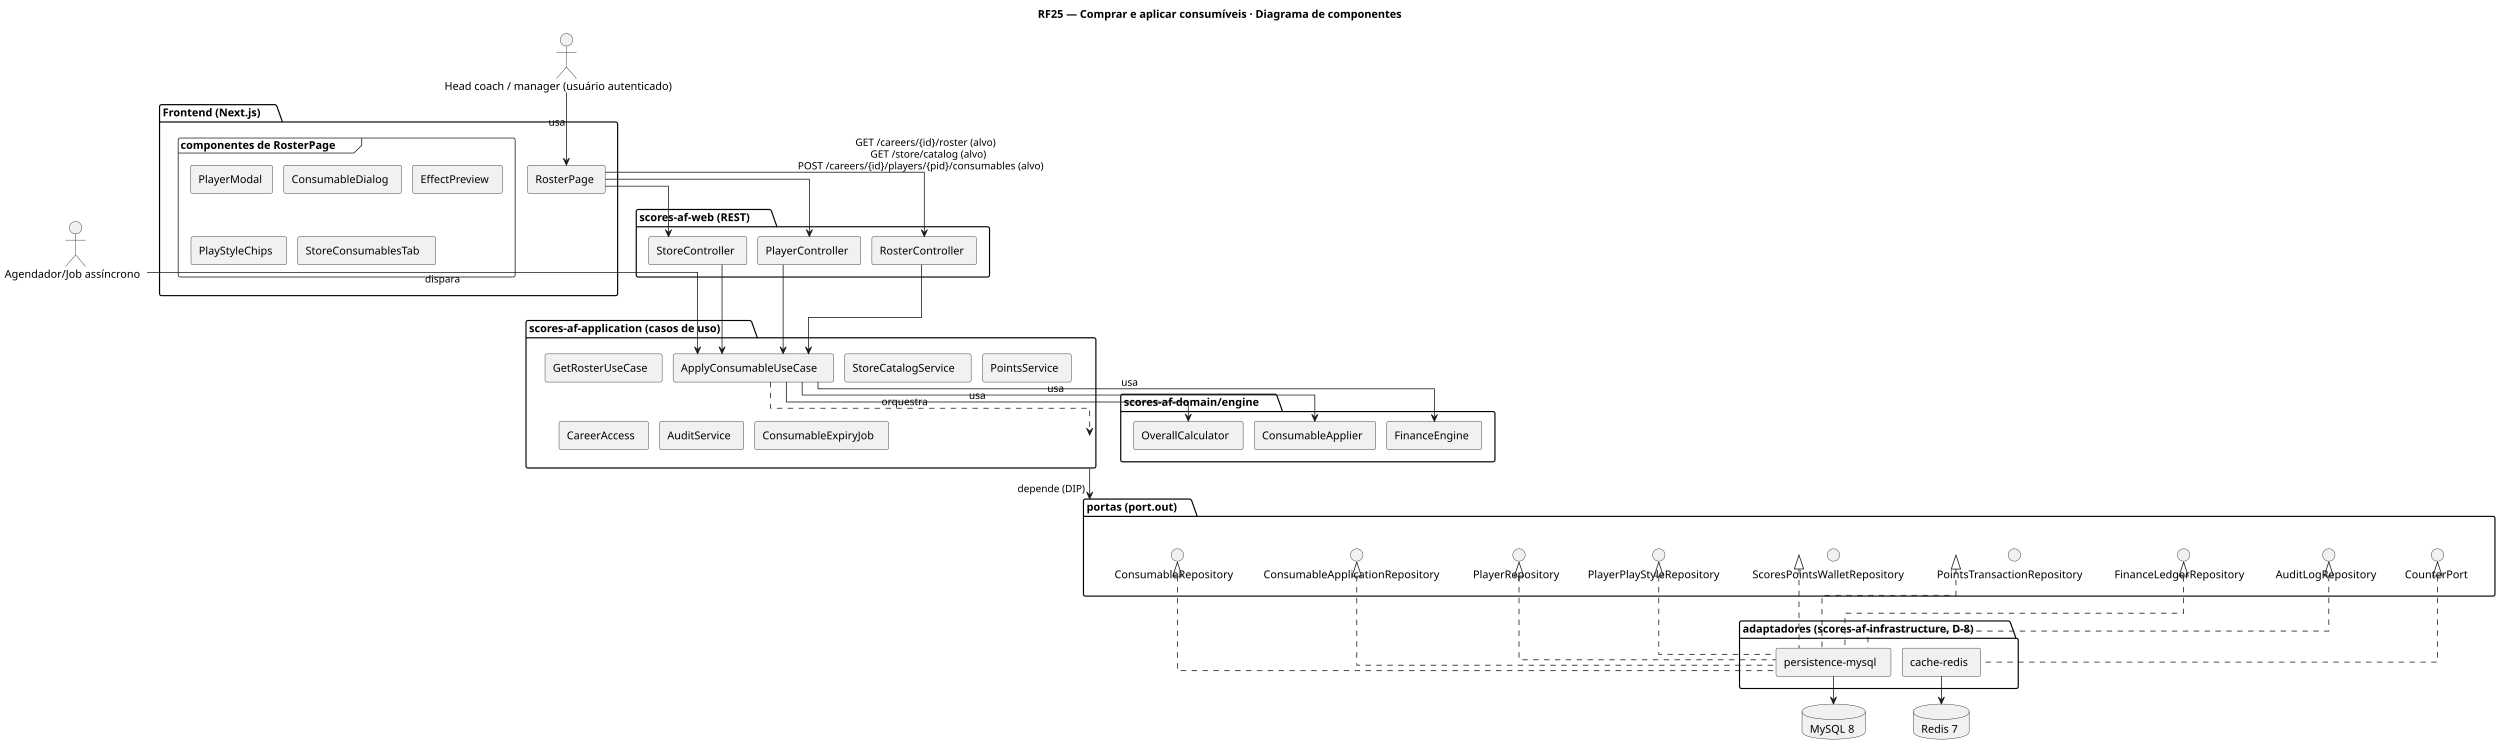
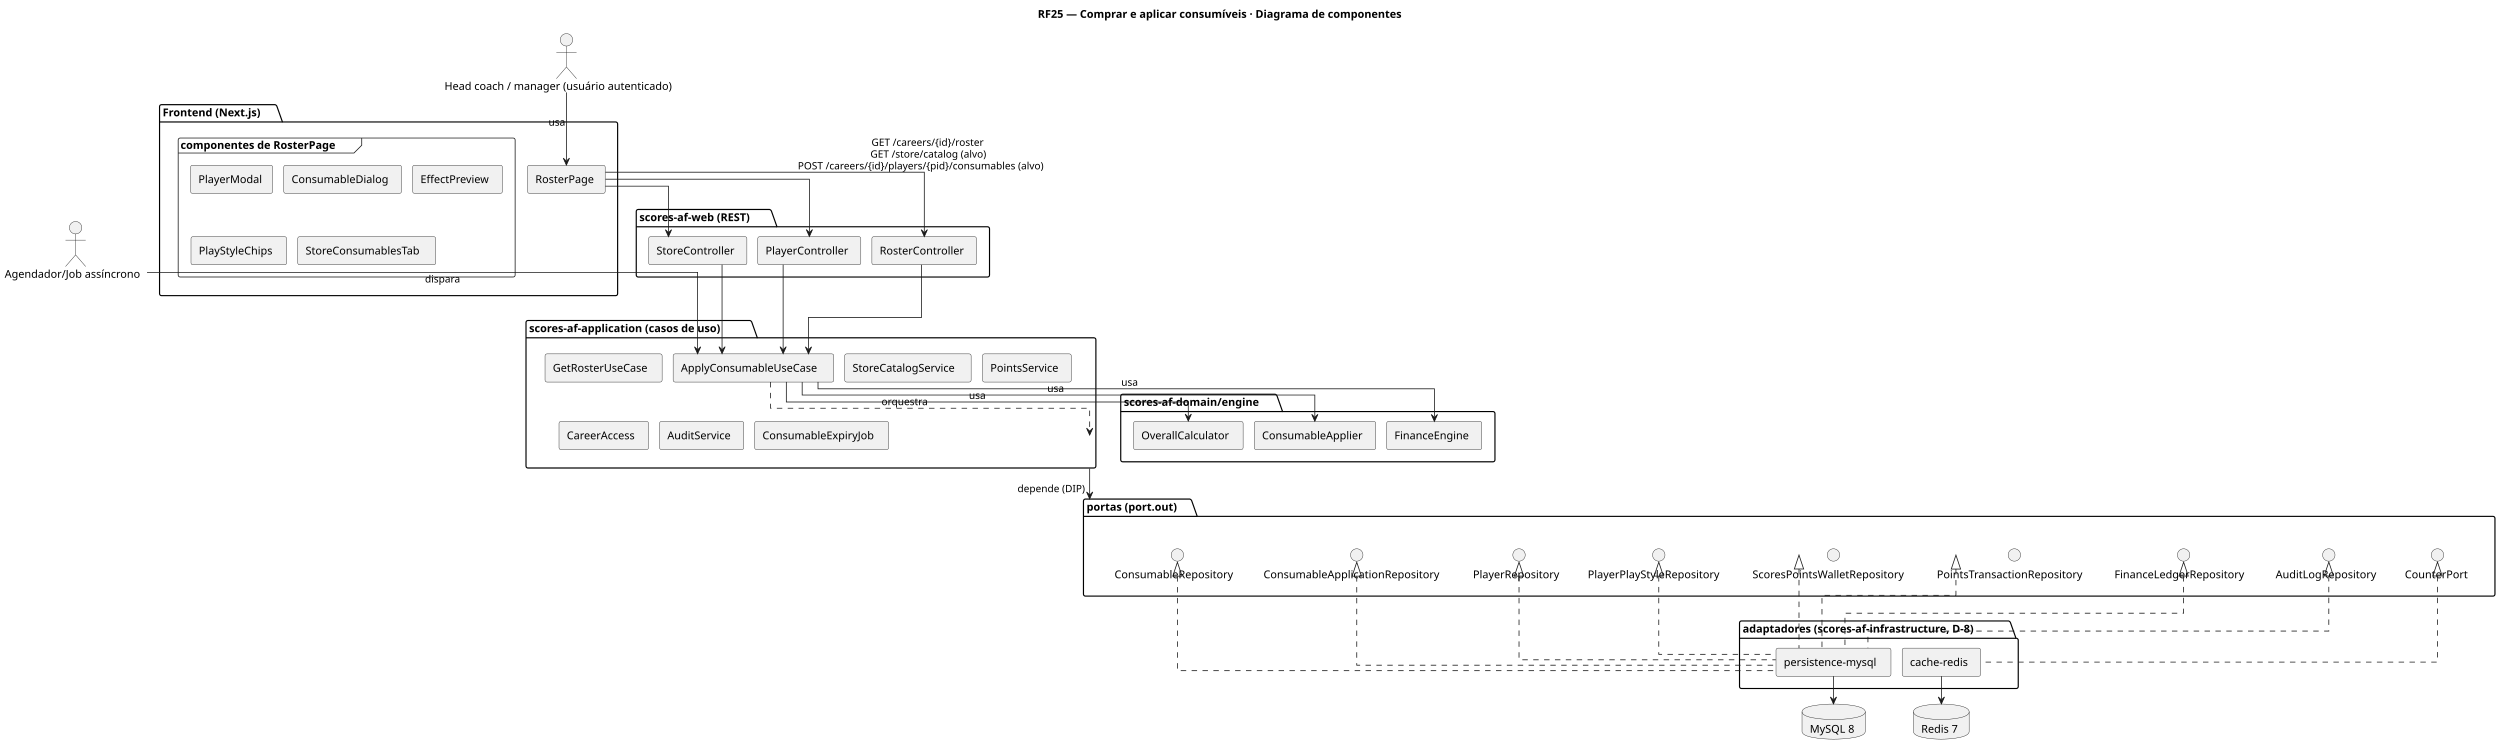
<svg xmlns="http://www.w3.org/2000/svg" contentStyleType="text/css" data-diagram-type="DESCRIPTION" height="969px" preserveAspectRatio="none" style="width:3220px;height:969px;background:#FFFFFF;" version="1.1" viewBox="0 0 3220 969" width="3220px" zoomAndPan="magnify">
  <defs />
  <g>
    <g class="title" data-source-line="1">
      <text fill="#000000" font-family="sans-serif" font-size="14" font-weight="bold" lengthAdjust="spacing" textLength="533.189" x="1336.655" y="22.995">RF25 — Comprar e aplicar consumíveis · Diagrama de componentes</text>
    </g>
    <g class="cluster" data-entity="pkg_fe" data-source-line="8" data-uid="ent0004" id="cluster_pkg_fe">
      <path d="M208,134.797 L354.284,134.797 A3.75,3.75 0 0 1 356.784,137.297 L363.784,157.094 L793,157.094 A2.5,2.5 0 0 1 795.5,159.594 L795.5,378.297 A2.5,2.5 0 0 1 793,380.797 L208,380.797 A2.5,2.5 0 0 1 205.5,378.297 L205.5,137.297 A2.5,2.5 0 0 1 208,134.797" fill="none" style="stroke:#000000;stroke-width:1.5;" />
      <line style="stroke:#000000;stroke-width:1.5;" x1="205.5" x2="363.784" y1="157.094" y2="157.094" />
      <text fill="#000000" font-family="sans-serif" font-size="14" font-weight="bold" lengthAdjust="spacing" textLength="145.284" x="209.5" y="149.792">Frontend (Next.js)</text>
    </g>
    <g class="cluster" data-entity="pkg_fe_sub" data-source-line="10" data-uid="ent0006" id="cluster_pkg_fe_sub">
      <rect fill="none" height="179" rx="2.5" ry="2.5" style="stroke:#181818;stroke-width:1;" width="434" x="229.5" y="177.797" />
      <path d="M465.906,177.797 L465.906,187.094 L455.906,197.094 L229.5,197.094" fill="none" style="stroke:#181818;stroke-width:1;" />
      <text fill="#000000" font-family="sans-serif" font-size="14" font-weight="bold" lengthAdjust="spacing" textLength="226.406" x="232.5" y="191.792">componentes de RosterPage</text>
    </g>
    <g class="cluster" data-entity="pkg_web" data-source-line="18" data-uid="ent0012" id="cluster_pkg_web">
      <path d="M822,269.797 L991.239,269.797 A3.75,3.75 0 0 1 993.739,272.297 L1000.739,292.094 L1272,292.094 A2.5,2.5 0 0 1 1274.5,294.594 L1274.5,354.297 A2.5,2.5 0 0 1 1272,356.797 L822,356.797 A2.5,2.5 0 0 1 819.5,354.297 L819.5,272.297 A2.5,2.5 0 0 1 822,269.797" fill="none" style="stroke:#000000;stroke-width:1.5;" />
      <line style="stroke:#000000;stroke-width:1.5;" x1="819.5" x2="1000.739" y1="292.094" y2="292.094" />
      <text fill="#000000" font-family="sans-serif" font-size="14" font-weight="bold" lengthAdjust="spacing" textLength="168.239" x="823.5" y="284.792">scores-af-web (REST)</text>
    </g>
    <g class="cluster" data-entity="pkg_app" data-source-line="23" data-uid="ent0016" id="cluster_pkg_app">
      <path d="M680,412.797 L965.936,412.797 A3.75,3.75 0 0 1 968.436,415.297 L975.436,435.094 L1409,435.094 A2.5,2.5 0 0 1 1411.5,437.594 L1411.5,600.297 A2.5,2.5 0 0 1 1409,602.797 L680,602.797 A2.5,2.5 0 0 1 677.5,600.297 L677.5,415.297 A2.5,2.5 0 0 1 680,412.797" fill="none" style="stroke:#000000;stroke-width:1.5;" />
      <line style="stroke:#000000;stroke-width:1.5;" x1="677.5" x2="975.436" y1="435.094" y2="435.094" />
      <text fill="#000000" font-family="sans-serif" font-size="14" font-weight="bold" lengthAdjust="spacing" textLength="284.935" x="681.5" y="427.792">scores-af-application (casos de uso)</text>
    </g>
    <g class="cluster" data-entity="pkg_eng" data-source-line="32" data-uid="ent0024" id="cluster_pkg_eng">
      <path d="M1446,507.797 L1642.439,507.797 A3.75,3.75 0 0 1 1644.939,510.297 L1651.939,530.094 L1923,530.094 A2.5,2.5 0 0 1 1925.5,532.594 L1925.5,592.297 A2.5,2.5 0 0 1 1923,594.797 L1446,594.797 A2.5,2.5 0 0 1 1443.5,592.297 L1443.5,510.297 A2.5,2.5 0 0 1 1446,507.797" fill="none" style="stroke:#000000;stroke-width:1.5;" />
      <line style="stroke:#000000;stroke-width:1.5;" x1="1443.5" x2="1651.939" y1="530.094" y2="530.094" />
      <text fill="#000000" font-family="sans-serif" font-size="14" font-weight="bold" lengthAdjust="spacing" textLength="195.44" x="1447.5" y="522.792">scores-af-domain/engine</text>
    </g>
    <g class="cluster" data-entity="pkg_ports" data-source-line="37" data-uid="ent0028" id="cluster_pkg_ports">
      <path d="M1398,642.797 L1532.52,642.797 A3.75,3.75 0 0 1 1535.02,645.297 L1542.02,665.094 L3211,665.094 A2.5,2.5 0 0 1 3213.5,667.594 L3213.5,765.297 A2.5,2.5 0 0 1 3211,767.797 L1398,767.797 A2.5,2.5 0 0 1 1395.5,765.297 L1395.5,645.297 A2.5,2.5 0 0 1 1398,642.797" fill="none" style="stroke:#000000;stroke-width:1.5;" />
      <line style="stroke:#000000;stroke-width:1.5;" x1="1395.5" x2="1542.02" y1="665.094" y2="665.094" />
      <text fill="#000000" font-family="sans-serif" font-size="14" font-weight="bold" lengthAdjust="spacing" textLength="133.519" x="1399.5" y="657.792">portas (port.out)</text>
    </g>
    <g class="cluster" data-entity="pkg_ad" data-source-line="48" data-uid="ent0038" id="cluster_pkg_ad">
      <path d="M2243,799.797 L2587.089,799.797 A3.75,3.75 0 0 1 2589.589,802.297 L2596.589,822.094 L2597,822.094 A2.5,2.5 0 0 1 2599.5,824.594 L2599.5,884.297 A2.5,2.5 0 0 1 2597,886.797 L2243,886.797 A2.5,2.5 0 0 1 2240.5,884.297 L2240.5,802.297 A2.5,2.5 0 0 1 2243,799.797" fill="none" style="stroke:#000000;stroke-width:1.5;" />
      <line style="stroke:#000000;stroke-width:1.5;" x1="2240.5" x2="2596.589" y1="822.094" y2="822.094" />
      <text fill="#000000" font-family="sans-serif" font-size="14" font-weight="bold" lengthAdjust="spacing" textLength="343.089" x="2244.5" y="814.792">adaptadores (scores-af-infrastructure, D-8)</text>
    </g>
    <g class="entity" data-entity="c3" data-source-line="9" data-uid="ent0005" id="entity_c3">
      <rect fill="#F1F1F1" height="36.297" rx="2.5" ry="2.5" style="stroke:#181818;stroke-width:0.5;" width="99.967" x="679.5" y="212.797" />
      <text fill="#000000" font-family="sans-serif" font-size="14" lengthAdjust="spacing" textLength="79.967" x="689.5" y="235.792">RosterPage</text>
    </g>
    <g class="entity" data-entity="c4" data-source-line="11" data-uid="ent0007" id="entity_c4">
      <rect fill="#F1F1F1" height="36.297" rx="2.5" ry="2.5" style="stroke:#181818;stroke-width:0.5;" width="105.565" x="245.5" y="212.797" />
      <text fill="#000000" font-family="sans-serif" font-size="14" lengthAdjust="spacing" textLength="85.565" x="255.5" y="235.792">PlayerModal</text>
    </g>
    <g class="entity" data-entity="c5" data-source-line="12" data-uid="ent0008" id="entity_c5">
      <rect fill="#F1F1F1" height="36.297" rx="2.5" ry="2.5" style="stroke:#181818;stroke-width:0.5;" width="151.578" x="365.5" y="212.797" />
      <text fill="#000000" font-family="sans-serif" font-size="14" lengthAdjust="spacing" textLength="131.578" x="375.5" y="235.792">ConsumableDialog</text>
    </g>
    <g class="entity" data-entity="c6" data-source-line="13" data-uid="ent0009" id="entity_c6">
      <rect fill="#F1F1F1" height="36.297" rx="2.5" ry="2.5" style="stroke:#181818;stroke-width:0.5;" width="115.553" x="531.5" y="212.797" />
      <text fill="#000000" font-family="sans-serif" font-size="14" lengthAdjust="spacing" textLength="95.553" x="541.5" y="235.792">EffectPreview</text>
    </g>
    <g class="entity" data-entity="c7" data-source-line="14" data-uid="ent0010" id="entity_c7">
      <rect fill="#F1F1F1" height="36.297" rx="2.5" ry="2.5" style="stroke:#181818;stroke-width:0.5;" width="123.079" x="246" y="304.797" />
      <text fill="#000000" font-family="sans-serif" font-size="14" lengthAdjust="spacing" textLength="103.079" x="256" y="327.792">PlayStyleChips</text>
    </g>
    <g class="entity" data-entity="c8" data-source-line="15" data-uid="ent0011" id="entity_c8">
      <rect fill="#F1F1F1" height="36.297" rx="2.5" ry="2.5" style="stroke:#181818;stroke-width:0.5;" width="177.609" x="383.5" y="304.797" />
      <text fill="#000000" font-family="sans-serif" font-size="14" lengthAdjust="spacing" textLength="157.609" x="393.5" y="327.792">StoreConsumablesTab</text>
    </g>
    <g class="entity" data-entity="c9" data-source-line="19" data-uid="ent0013" id="entity_c9">
      <rect fill="#F1F1F1" height="36.297" rx="2.5" ry="2.5" style="stroke:#181818;stroke-width:0.5;" width="134.618" x="1123" y="304.797" />
      <text fill="#000000" font-family="sans-serif" font-size="14" lengthAdjust="spacing" textLength="114.618" x="1133" y="327.792">RosterController</text>
    </g>
    <g class="entity" data-entity="c10" data-source-line="20" data-uid="ent0014" id="entity_c10">
      <rect fill="#F1F1F1" height="36.297" rx="2.5" ry="2.5" style="stroke:#181818;stroke-width:0.5;" width="132.738" x="976" y="304.797" />
      <text fill="#000000" font-family="sans-serif" font-size="14" lengthAdjust="spacing" textLength="112.738" x="986" y="327.792">PlayerController</text>
    </g>
    <g class="entity" data-entity="c11" data-source-line="21" data-uid="ent0015" id="entity_c11">
      <rect fill="#F1F1F1" height="36.297" rx="2.5" ry="2.5" style="stroke:#181818;stroke-width:0.5;" width="126.483" x="835.5" y="304.797" />
      <text fill="#000000" font-family="sans-serif" font-size="14" lengthAdjust="spacing" textLength="106.483" x="845.5" y="327.792">StoreController</text>
    </g>
    <g class="entity" data-entity="c12" data-source-line="24" data-uid="ent0017" id="entity_c12">
      <rect fill="#F1F1F1" height="36.297" rx="2.5" ry="2.5" style="stroke:#181818;stroke-width:0.5;" width="206.929" x="867" y="455.797" />
      <text fill="#000000" font-family="sans-serif" font-size="14" lengthAdjust="spacing" textLength="186.929" x="877" y="478.792">ApplyConsumableUseCase</text>
    </g>
    <g class="entity" data-entity="c13" data-source-line="25" data-uid="ent0018" id="entity_c13">
      <rect fill="#F1F1F1" height="36.297" rx="2.5" ry="2.5" style="stroke:#181818;stroke-width:0.5;" width="150.812" x="702" y="455.797" />
      <text fill="#000000" font-family="sans-serif" font-size="14" lengthAdjust="spacing" textLength="130.812" x="712" y="478.792">GetRosterUseCase</text>
    </g>
    <g class="entity" data-entity="c14" data-source-line="26" data-uid="ent0019" id="entity_c14">
      <rect fill="#F1F1F1" height="36.297" rx="2.5" ry="2.5" style="stroke:#181818;stroke-width:0.5;" width="162.816" x="1088" y="455.797" />
      <text fill="#000000" font-family="sans-serif" font-size="14" lengthAdjust="spacing" textLength="142.816" x="1098" y="478.792">StoreCatalogService</text>
    </g>
    <g class="entity" data-entity="c15" data-source-line="27" data-uid="ent0020" id="entity_c15">
      <rect fill="#F1F1F1" height="36.297" rx="2.5" ry="2.5" style="stroke:#181818;stroke-width:0.5;" width="114.295" x="1265.5" y="455.797" />
      <text fill="#000000" font-family="sans-serif" font-size="14" lengthAdjust="spacing" textLength="94.295" x="1275.5" y="478.792">PointsService</text>
    </g>
    <g class="entity" data-entity="c16" data-source-line="28" data-uid="ent0021" id="entity_c16">
      <rect fill="#F1F1F1" height="36.297" rx="2.5" ry="2.5" style="stroke:#181818;stroke-width:0.5;" width="115.266" x="720" y="542.797" />
      <text fill="#000000" font-family="sans-serif" font-size="14" lengthAdjust="spacing" textLength="95.266" x="730" y="565.792">CareerAccess</text>
    </g>
    <g class="entity" data-entity="c17" data-source-line="29" data-uid="ent0022" id="entity_c17">
      <rect fill="#F1F1F1" height="36.297" rx="2.5" ry="2.5" style="stroke:#181818;stroke-width:0.5;" width="108.457" x="849.5" y="542.797" />
      <text fill="#000000" font-family="sans-serif" font-size="14" lengthAdjust="spacing" textLength="88.457" x="859.5" y="565.792">AuditService</text>
    </g>
    <g class="entity" data-entity="c18" data-source-line="30" data-uid="ent0023" id="entity_c18">
      <rect fill="#F1F1F1" height="36.297" rx="2.5" ry="2.5" style="stroke:#181818;stroke-width:0.5;" width="172.517" x="972" y="542.797" />
      <text fill="#000000" font-family="sans-serif" font-size="14" lengthAdjust="spacing" textLength="152.517" x="982" y="565.792">ConsumableExpiryJob</text>
    </g>
    <g class="entity" data-entity="c19" data-source-line="33" data-uid="ent0025" id="entity_c19">
      <rect fill="#F1F1F1" height="36.297" rx="2.5" ry="2.5" style="stroke:#181818;stroke-width:0.5;" width="122.56" x="1786" y="542.797" />
      <text fill="#000000" font-family="sans-serif" font-size="14" lengthAdjust="spacing" textLength="102.56" x="1796" y="565.792">FinanceEngine</text>
    </g>
    <g class="entity" data-entity="c20" data-source-line="34" data-uid="ent0026" id="entity_c20">
      <rect fill="#F1F1F1" height="36.297" rx="2.5" ry="2.5" style="stroke:#181818;stroke-width:0.5;" width="156.486" x="1615.5" y="542.797" />
      <text fill="#000000" font-family="sans-serif" font-size="14" lengthAdjust="spacing" textLength="136.486" x="1625.5" y="565.792">ConsumableApplier</text>
    </g>
    <g class="entity" data-entity="c21" data-source-line="35" data-uid="ent0027" id="entity_c21">
      <rect fill="#F1F1F1" height="36.297" rx="2.5" ry="2.5" style="stroke:#181818;stroke-width:0.5;" width="141.126" x="1460" y="542.797" />
      <text fill="#000000" font-family="sans-serif" font-size="14" lengthAdjust="spacing" textLength="121.126" x="1470" y="565.792">OverallCalculator</text>
    </g>
    <g class="entity" data-entity="c22" data-source-line="38" data-uid="ent0029" id="entity_c22">
      <ellipse cx="1516.5" cy="714.797" fill="#F1F1F1" rx="8" ry="8" style="stroke:#181818;stroke-width:0.5;" />
      <text fill="#000000" font-family="sans-serif" font-size="14" lengthAdjust="spacing" textLength="162.06" x="1435.47" y="744.792">ConsumableRepository</text>
    </g>
    <g class="entity" data-entity="c23" data-source-line="39" data-uid="ent0030" id="entity_c23">
      <ellipse cx="1747.5" cy="714.797" fill="#F1F1F1" rx="8" ry="8" style="stroke:#181818;stroke-width:0.5;" />
      <text fill="#000000" font-family="sans-serif" font-size="14" lengthAdjust="spacing" textLength="240.283" x="1627.358" y="744.792">ConsumableApplicationRepository</text>
    </g>
    <g class="entity" data-entity="c24" data-source-line="40" data-uid="ent0031" id="entity_c24">
      <ellipse cx="1956.5" cy="714.797" fill="#F1F1F1" rx="8" ry="8" style="stroke:#181818;stroke-width:0.5;" />
      <text fill="#000000" font-family="sans-serif" font-size="14" lengthAdjust="spacing" textLength="118.638" x="1897.181" y="744.792">PlayerRepository</text>
    </g>
    <g class="entity" data-entity="c25" data-source-line="41" data-uid="ent0032" id="entity_c25">
      <ellipse cx="2136.5" cy="714.797" fill="#F1F1F1" rx="8" ry="8" style="stroke:#181818;stroke-width:0.5;" />
      <text fill="#000000" font-family="sans-serif" font-size="14" lengthAdjust="spacing" textLength="182.998" x="2045.001" y="744.792">PlayerPlayStyleRepository</text>
    </g>
    <g class="entity" data-entity="c26" data-source-line="42" data-uid="ent0033" id="entity_c26">
      <ellipse cx="2361.5" cy="714.797" fill="#F1F1F1" rx="8" ry="8" style="stroke:#181818;stroke-width:0.5;" />
      <text fill="#000000" font-family="sans-serif" font-size="14" lengthAdjust="spacing" textLength="208.742" x="2257.129" y="744.792">ScoresPointsWalletRepository</text>
    </g>
    <g class="entity" data-entity="c27" data-source-line="43" data-uid="ent0034" id="entity_c27">
      <ellipse cx="2594.5" cy="714.797" fill="#F1F1F1" rx="8" ry="8" style="stroke:#181818;stroke-width:0.5;" />
      <text fill="#000000" font-family="sans-serif" font-size="14" lengthAdjust="spacing" textLength="199.773" x="2494.613" y="744.792">PointsTransactionRepository</text>
    </g>
    <g class="entity" data-entity="c28" data-source-line="44" data-uid="ent0035" id="entity_c28">
      <ellipse cx="2812.5" cy="714.797" fill="#F1F1F1" rx="8" ry="8" style="stroke:#181818;stroke-width:0.5;" />
      <text fill="#000000" font-family="sans-serif" font-size="14" lengthAdjust="spacing" textLength="178.206" x="2723.397" y="744.792">FinanceLedgerRepository</text>
    </g>
    <g class="entity" data-entity="c29" data-source-line="45" data-uid="ent0036" id="entity_c29">
      <ellipse cx="2999.5" cy="714.797" fill="#F1F1F1" rx="8" ry="8" style="stroke:#181818;stroke-width:0.5;" />
      <text fill="#000000" font-family="sans-serif" font-size="14" lengthAdjust="spacing" textLength="137.04" x="2930.98" y="744.792">AuditLogRepository</text>
    </g>
    <g class="entity" data-entity="c30" data-source-line="46" data-uid="ent0037" id="entity_c30">
      <ellipse cx="3139.5" cy="714.797" fill="#F1F1F1" rx="8" ry="8" style="stroke:#181818;stroke-width:0.5;" />
      <text fill="#000000" font-family="sans-serif" font-size="14" lengthAdjust="spacing" textLength="84.198" x="3097.401" y="744.792">CounterPort</text>
    </g>
    <g class="entity" data-entity="c31" data-source-line="49" data-uid="ent0039" id="entity_c31">
      <rect fill="#F1F1F1" height="36.297" rx="2.5" ry="2.5" style="stroke:#181818;stroke-width:0.5;" width="148.065" x="2287.5" y="834.797" />
      <text fill="#000000" font-family="sans-serif" font-size="14" lengthAdjust="spacing" textLength="128.065" x="2297.5" y="857.792">persistence-mysql</text>
    </g>
    <g class="entity" data-entity="c32" data-source-line="50" data-uid="ent0040" id="entity_c32">
      <rect fill="#F1F1F1" height="36.297" rx="2.5" ry="2.5" style="stroke:#181818;stroke-width:0.5;" width="100.951" x="2450" y="834.797" />
      <text fill="#000000" font-family="sans-serif" font-size="14" lengthAdjust="spacing" textLength="80.951" x="2460" y="857.792">cache-redis</text>
    </g>
    <g class="entity" data-entity="c1" data-source-line="6" data-uid="ent0002" id="entity_c1">
      <ellipse cx="729.6" cy="51.297" fill="#F1F1F1" rx="8" ry="8" style="stroke:#181818;stroke-width:0.5;" />
      <path d="M729.6,59.297 L729.6,86.297 M716.6,67.297 L742.6,67.297 M729.6,86.297 L716.6,101.297 M729.6,86.297 L742.6,101.297" fill="none" style="stroke:#181818;stroke-width:0.5;" />
      <text fill="#000000" font-family="sans-serif" font-size="14" lengthAdjust="spacing" textLength="314.2" x="572.5" y="115.792">Head coach / manager (usuário autenticado)</text>
    </g>
    <g class="entity" data-entity="c2" data-source-line="7" data-uid="ent0003" id="entity_c2">
      <ellipse cx="97.379" cy="293.297" fill="#F1F1F1" rx="8" ry="8" style="stroke:#181818;stroke-width:0.5;" />
      <path d="M97.379,301.297 L97.379,328.297 M84.379,309.297 L110.379,309.297 M97.379,328.297 L84.379,343.297 M97.379,328.297 L110.379,343.297" fill="none" style="stroke:#181818;stroke-width:0.5;" />
      <text fill="#000000" font-family="sans-serif" font-size="14" lengthAdjust="spacing" textLength="182.759" x="6" y="357.792">Agendador/Job assíncrono</text>
    </g>
    <g class="entity" data-entity="s1" data-source-line="52" data-uid="ent0041" id="entity_s1">
      <path d="M2321,916.797 C2321,906.797 2361.714,906.797 2361.714,906.797 C2361.714,906.797 2402.428,906.797 2402.428,916.797 L2402.428,942.094 C2402.428,952.094 2361.714,952.094 2361.714,952.094 C2361.714,952.094 2321,952.094 2321,942.094 L2321,916.797" fill="#F1F1F1" style="stroke:#181818;stroke-width:0.5;" />
      <path d="M2321,916.797 C2321,926.797 2361.714,926.797 2361.714,926.797 C2361.714,926.797 2402.428,926.797 2402.428,916.797" fill="none" style="stroke:#181818;stroke-width:0.5;" />
      <text fill="#000000" font-family="sans-serif" font-size="14" lengthAdjust="spacing" textLength="61.428" x="2331" y="943.792">MySQL 8</text>
    </g>
    <g class="entity" data-entity="s2" data-source-line="53" data-uid="ent0042" id="entity_s2">
      <path d="M2464.5,916.797 C2464.5,906.797 2500.384,906.797 2500.384,906.797 C2500.384,906.797 2536.269,906.797 2536.269,916.797 L2536.269,942.094 C2536.269,952.094 2500.384,952.094 2500.384,952.094 C2500.384,952.094 2464.5,952.094 2464.5,942.094 L2464.5,916.797" fill="#F1F1F1" style="stroke:#181818;stroke-width:0.5;" />
      <path d="M2464.5,916.797 C2464.5,926.797 2500.384,926.797 2500.384,926.797 C2500.384,926.797 2536.269,926.797 2536.269,916.797" fill="none" style="stroke:#181818;stroke-width:0.5;" />
      <text fill="#000000" font-family="sans-serif" font-size="14" lengthAdjust="spacing" textLength="51.769" x="2474.5" y="943.792">Redis 7</text>
    </g>
    <g class="link" data-entity-1="c1" data-entity-2="c3" data-source-line="54" data-uid="lnk43" id="link_c1_c3">
      <path d="M729.5,119.037 C729.5,149.067 729.5,183.547 729.5,206.637" fill="none" id="c1-to-c3" style="stroke:#181818;stroke-width:1;" />
      <polygon fill="#181818" points="729.5,212.637,733.5,203.637,729.5,207.637,725.5,203.637,729.5,212.637" style="stroke:#181818;stroke-width:1;" />
      <text fill="#000000" font-family="sans-serif" font-size="13" lengthAdjust="spacing" textLength="22.979" x="706.5" y="161.904">usa</text>
    </g>
    <g class="link" data-entity-1="c2" data-entity-2="c12" data-source-line="55" data-uid="lnk44" id="link_c2_c12">
      <path d="M189.38,350.797 C399.78,350.797 898.5,350.797 898.5,350.797 C898.5,350.797 898.5,415.437 898.5,449.647" fill="none" id="c2-to-c12" style="stroke:#181818;stroke-width:1;" />
      <polygon fill="#181818" points="898.5,455.647,902.5,446.647,898.5,450.647,894.5,446.647,898.5,455.647" style="stroke:#181818;stroke-width:1;" />
      <text fill="#000000" font-family="sans-serif" font-size="13" lengthAdjust="spacing" textLength="48.166" x="547.37" y="363.864">dispara</text>
    </g>
    <g class="link" data-entity-1="c3" data-entity-2="c9" data-source-line="56" data-uid="lnk45" id="link_c3_c9">
      <path d="M779.71,221.797 C899.19,221.797 1190.5,221.797 1190.5,221.797 C1190.5,221.797 1190.5,269.687 1190.5,298.737" fill="none" id="c3-to-c9" style="stroke:#181818;stroke-width:1;" />
      <polygon fill="#181818" points="1190.5,304.737,1194.5,295.737,1190.5,299.737,1186.5,295.737,1190.5,304.737" style="stroke:#181818;stroke-width:1;" />
-       <text fill="#000000" font-family="sans-serif" font-size="13" lengthAdjust="spacing" textLength="200.491" x="1101.679" y="187.864">GET /careers/{id}/roster (alvo)</text>
+       <text fill="#000000" font-family="sans-serif" font-size="13" lengthAdjust="spacing" textLength="158.99" x="1122.43" y="187.864">GET /careers/{id}/roster</text>
      <text fill="#000000" font-family="sans-serif" font-size="13" lengthAdjust="spacing" textLength="161.783" x="1121.033" y="202.997">GET /store/catalog (alvo)</text>
      <text fill="#000000" font-family="sans-serif" font-size="13" lengthAdjust="spacing" textLength="348.69" x="1027.58" y="218.129">POST /careers/{id}/players/{pid}/consumables (alvo)</text>
    </g>
    <g class="link" data-entity-1="c3" data-entity-2="c10" data-source-line="57" data-uid="lnk46" id="link_c3_c10">
      <path d="M779.79,230.797 C868.27,230.797 1042.5,230.797 1042.5,230.797 C1042.5,230.797 1042.5,271.807 1042.5,298.617" fill="none" id="c3-to-c10" style="stroke:#181818;stroke-width:1;" />
      <polygon fill="#181818" points="1042.5,304.617,1046.5,295.617,1042.5,299.617,1038.5,295.617,1042.5,304.617" style="stroke:#181818;stroke-width:1;" />
    </g>
    <g class="link" data-entity-1="c3" data-entity-2="c11" data-source-line="58" data-uid="lnk47" id="link_c3_c11">
      <path d="M779.59,239.797 C816.75,239.797 861,239.797 861,239.797 C861,239.797 861,274.377 861,298.787" fill="none" id="c3-to-c11" style="stroke:#181818;stroke-width:1;" />
      <polygon fill="#181818" points="861,304.787,865,295.787,861,299.787,857,295.787,861,304.787" style="stroke:#181818;stroke-width:1;" />
    </g>
    <g class="link" data-entity-1="c9" data-entity-2="c12" data-source-line="59" data-uid="lnk48" id="link_c9_c12">
      <path d="M1187,341.037 C1187,366.277 1187,408.797 1187,408.797 C1187,408.797 1041.33,408.797 1041.33,408.797 C1041.33,408.797 1041.33,430.457 1041.33,449.687" fill="none" id="c9-to-c12" style="stroke:#181818;stroke-width:1;" />
      <polygon fill="#181818" points="1041.33,455.687,1045.33,446.687,1041.33,450.687,1037.33,446.687,1041.33,455.687" style="stroke:#181818;stroke-width:1;" />
    </g>
    <g class="link" data-entity-1="c10" data-entity-2="c12" data-source-line="60" data-uid="lnk49" id="link_c10_c12">
      <path d="M1008.67,341.007 C1008.67,370.037 1008.67,420.457 1008.67,449.517" fill="none" id="c10-to-c12" style="stroke:#181818;stroke-width:1;" />
      <polygon fill="#181818" points="1008.67,455.517,1012.67,446.517,1008.67,450.517,1004.67,446.517,1008.67,455.517" style="stroke:#181818;stroke-width:1;" />
    </g>
    <g class="link" data-entity-1="c11" data-entity-2="c12" data-source-line="61" data-uid="lnk50" id="link_c11_c12">
      <path d="M930,341.007 C930,370.037 930,420.457 930,449.517" fill="none" id="c11-to-c12" style="stroke:#181818;stroke-width:1;" />
      <polygon fill="#181818" points="930,455.517,934,446.517,930,450.517,926,446.517,930,455.517" style="stroke:#181818;stroke-width:1;" />
    </g>
    <g class="link" data-entity-1="c12" data-entity-2="pkg_app" data-source-line="62" data-uid="lnk51" id="link_c12_pkg_app">
      <path d="M992.4,491.987 C992.4,506.977 992.4,525.797 992.4,525.797 C992.4,525.797 1403.5,525.797 1403.5,525.797 C1403.5,525.797 1403.5,550.557 1403.5,554.407" fill="none" id="c12-to-pkg_app" style="stroke:#181818;stroke-width:1;stroke-dasharray:7,7;" />
      <polygon fill="#181818" points="1403.5,560.407,1407.5,551.407,1403.5,555.407,1399.5,551.407,1403.5,560.407" style="stroke:#181818;stroke-width:1;" />
      <text fill="#000000" font-family="sans-serif" font-size="13" lengthAdjust="spacing" textLength="62.969" x="1135.35" y="521.864">orquestra</text>
    </g>
    <g class="link" data-entity-1="c12" data-entity-2="c19" data-source-line="63" data-uid="lnk52" id="link_c12_c19">
      <path d="M1053.6,491.957 C1053.6,496.837 1053.6,500.797 1053.6,500.797 C1053.6,500.797 1847.5,500.797 1847.5,500.797 C1847.5,500.797 1847.5,519.117 1847.5,536.797" fill="none" id="c12-to-c19" style="stroke:#181818;stroke-width:1;" />
      <polygon fill="#181818" points="1847.5,542.797,1851.5,533.797,1847.5,537.797,1843.5,533.797,1847.5,542.797" style="stroke:#181818;stroke-width:1;" />
      <text fill="#000000" font-family="sans-serif" font-size="13" lengthAdjust="spacing" textLength="22.979" x="1444.13" y="496.864">usa</text>
    </g>
    <g class="link" data-entity-1="c12" data-entity-2="c20" data-source-line="64" data-uid="lnk53" id="link_c12_c20">
      <path d="M1033.2,492.117 C1033.2,500.587 1033.2,508.797 1033.2,508.797 C1033.2,508.797 1693.5,508.797 1693.5,508.797 C1693.5,508.797 1693.5,521.617 1693.5,536.607" fill="none" id="c12-to-c20" style="stroke:#181818;stroke-width:1;" />
      <polygon fill="#181818" points="1693.5,542.607,1697.5,533.607,1693.5,537.607,1689.5,533.607,1693.5,542.607" style="stroke:#181818;stroke-width:1;" />
      <text fill="#000000" font-family="sans-serif" font-size="13" lengthAdjust="spacing" textLength="22.979" x="1348.92" y="504.864">usa</text>
    </g>
    <g class="link" data-entity-1="c12" data-entity-2="c21" data-source-line="65" data-uid="lnk54" id="link_c12_c21">
      <path d="M1012.8,491.947 C1012.8,504.067 1012.8,517.797 1012.8,517.797 C1012.8,517.797 1530.5,517.797 1530.5,517.797 C1530.5,517.797 1530.5,524.657 1530.5,536.307" fill="none" id="c12-to-c21" style="stroke:#181818;stroke-width:1;" />
      <polygon fill="#181818" points="1530.5,542.307,1534.5,533.307,1530.5,537.307,1526.5,533.307,1530.5,542.307" style="stroke:#181818;stroke-width:1;" />
      <text fill="#000000" font-family="sans-serif" font-size="13" lengthAdjust="spacing" textLength="22.979" x="1247.98" y="513.864">usa</text>
    </g>
    <g class="link" data-entity-1="pkg_app" data-entity-2="pkg_ports" data-source-line="66" data-uid="lnk55" id="link_pkg_app_pkg_ports">
      <path d="M1403.5,603.455 C1403.5,603.966 1403.5,604.48 1403.5,604.997 C1403.5,607.062 1403.5,609.166 1403.5,611.301 C1403.5,619.841 1403.5,628.876 1403.5,637.909 C1403.5,639.038 1403.5,640.168 1403.5,641.296 C1403.5,641.578 1403.5,641.86 1403.5,642.142 C1403.5,642.283 1403.5,636.423 1403.5,636.564" fill="none" id="pkg_app-to-pkg_ports" style="stroke:#181818;stroke-width:1;" />
      <polygon fill="#181818" points="1403.5,642.564,1407.5,633.564,1403.5,637.564,1399.5,633.564,1403.5,642.564" style="stroke:#181818;stroke-width:1;" />
      <text fill="#000000" font-family="sans-serif" font-size="13" lengthAdjust="spacing" textLength="92.949" x="1310.5" y="633.874">depende (DIP)</text>
    </g>
    <g class="link" data-entity-1="c22" data-entity-2="c31" data-source-line="67" data-uid="lnk57" id="link_c22_c31">
      <path d="M1516.5,742.117 C1516.5,774.737 1516.5,863.797 1516.5,863.797 C1516.5,863.797 2081.06,863.797 2287.25,863.797" fill="none" id="c22-backto-c31" style="stroke:#181818;stroke-width:1;stroke-dasharray:7,7;" />
      <polygon fill="none" points="1516.5,724.117,1510.5,742.117,1522.5,742.117,1516.5,724.117" style="stroke:#181818;stroke-width:1;" />
    </g>
    <g class="link" data-entity-1="c23" data-entity-2="c31" data-source-line="68" data-uid="lnk59" id="link_c23_c31">
      <path d="M1747.5,742.117 C1747.5,773.707 1747.5,856.797 1747.5,856.797 C1747.5,856.797 2124.13,856.797 2287.44,856.797" fill="none" id="c23-backto-c31" style="stroke:#181818;stroke-width:1;stroke-dasharray:7,7;" />
      <polygon fill="none" points="1747.5,724.117,1741.5,742.117,1753.5,742.117,1747.5,724.117" style="stroke:#181818;stroke-width:1;" />
    </g>
    <g class="link" data-entity-1="c24" data-entity-2="c31" data-source-line="69" data-uid="lnk61" id="link_c24_c31">
      <path d="M1956.5,742.077 C1956.5,772.577 1956.5,849.797 1956.5,849.797 C1956.5,849.797 2170.3,849.797 2287.22,849.797" fill="none" id="c24-backto-c31" style="stroke:#181818;stroke-width:1;stroke-dasharray:7,7;" />
      <polygon fill="none" points="1956.5,724.077,1950.5,742.077,1962.5,742.077,1956.5,724.077" style="stroke:#181818;stroke-width:1;" />
    </g>
    <g class="link" data-entity-1="c25" data-entity-2="c31" data-source-line="70" data-uid="lnk63" id="link_c25_c31">
      <path d="M2136.5,742.007 C2136.5,771.347 2136.5,842.797 2136.5,842.797 C2136.5,842.797 2221.67,842.797 2287.2,842.797" fill="none" id="c25-backto-c31" style="stroke:#181818;stroke-width:1;stroke-dasharray:7,7;" />
      <polygon fill="none" points="2136.5,724.007,2130.5,742.007,2142.5,742.007,2136.5,724.007" style="stroke:#181818;stroke-width:1;" />
    </g>
    <g class="link" data-entity-1="c26" data-entity-2="c31" data-source-line="71" data-uid="lnk65" id="link_c26_c31">
      <path d="M2317.1,732.897 C2317.1,736.117 2317.1,798.037 2317.1,834.707" fill="none" id="c26-backto-c31" style="stroke:#181818;stroke-width:1;stroke-dasharray:7,7;" />
      <polygon fill="none" points="2317.1,714.897,2311.1,732.897,2323.1,732.897,2317.1,714.897" style="stroke:#181818;stroke-width:1;" />
    </g>
    <g class="link" data-entity-1="c27" data-entity-2="c31" data-source-line="72" data-uid="lnk67" id="link_c27_c31">
      <path d="M2519.25,732.947 C2519.25,735.997 2519.25,766.797 2519.25,766.797 C2519.25,766.797 2346.7,766.797 2346.7,766.797 C2346.7,766.797 2346.7,809.317 2346.7,834.557" fill="none" id="c27-backto-c31" style="stroke:#181818;stroke-width:1;stroke-dasharray:7,7;" />
      <polygon fill="none" points="2519.25,714.947,2513.25,732.947,2525.25,732.947,2519.25,714.947" style="stroke:#181818;stroke-width:1;" />
    </g>
    <g class="link" data-entity-1="c28" data-entity-2="c31" data-source-line="73" data-uid="lnk69" id="link_c28_c31">
      <path d="M2812.5,741.997 C2812.5,762.017 2812.5,789.797 2812.5,789.797 C2812.5,789.797 2376.3,789.797 2376.3,789.797 C2376.3,789.797 2376.3,815.967 2376.3,834.577" fill="none" id="c28-backto-c31" style="stroke:#181818;stroke-width:1;stroke-dasharray:7,7;" />
      <polygon fill="none" points="2812.5,723.997,2806.5,741.997,2818.5,741.997,2812.5,723.997" style="stroke:#181818;stroke-width:1;" />
    </g>
    <g class="link" data-entity-1="c29" data-entity-2="c31" data-source-line="74" data-uid="lnk71" id="link_c29_c31">
      <path d="M2999.5,741.837 C2999.5,766.097 2999.5,812.797 2999.5,812.797 C2999.5,812.797 2405.9,812.797 2405.9,812.797 C2405.9,812.797 2405.9,824.087 2405.9,834.667" fill="none" id="c29-backto-c31" style="stroke:#181818;stroke-width:1;stroke-dasharray:7,7;" />
      <polygon fill="none" points="2999.5,723.837,2993.5,741.837,3005.5,741.837,2999.5,723.837" style="stroke:#181818;stroke-width:1;" />
    </g>
    <g class="link" data-entity-1="c30" data-entity-2="c32" data-source-line="75" data-uid="lnk73" id="link_c30_c32">
      <path d="M3139.5,741.847 C3139.5,772.557 3139.5,852.797 3139.5,852.797 C3139.5,852.797 2702.31,852.797 2551.18,852.797" fill="none" id="c30-backto-c32" style="stroke:#181818;stroke-width:1;stroke-dasharray:7,7;" />
      <polygon fill="none" points="3139.5,723.847,3133.5,741.847,3145.5,741.847,3139.5,723.847" style="stroke:#181818;stroke-width:1;" />
    </g>
    <g class="link" data-entity-1="c31" data-entity-2="s1" data-source-line="76" data-uid="lnk74" id="link_c31_s1">
      <path d="M2361.5,870.927 C2361.5,881.617 2361.5,889.247 2361.5,900.637" fill="none" id="c31-to-s1" style="stroke:#181818;stroke-width:1;" />
      <polygon fill="#181818" points="2361.5,906.637,2365.5,897.637,2361.5,901.637,2357.5,897.637,2361.5,906.637" style="stroke:#181818;stroke-width:1;" />
    </g>
    <g class="link" data-entity-1="c32" data-entity-2="s2" data-source-line="77" data-uid="lnk75" id="link_c32_s2">
      <path d="M2500.5,870.927 C2500.5,881.617 2500.5,889.247 2500.5,900.637" fill="none" id="c32-to-s2" style="stroke:#181818;stroke-width:1;" />
      <polygon fill="#181818" points="2500.5,906.637,2504.5,897.637,2500.5,901.637,2496.5,897.637,2500.5,906.637" style="stroke:#181818;stroke-width:1;" />
    </g>
  </g>
</svg>
